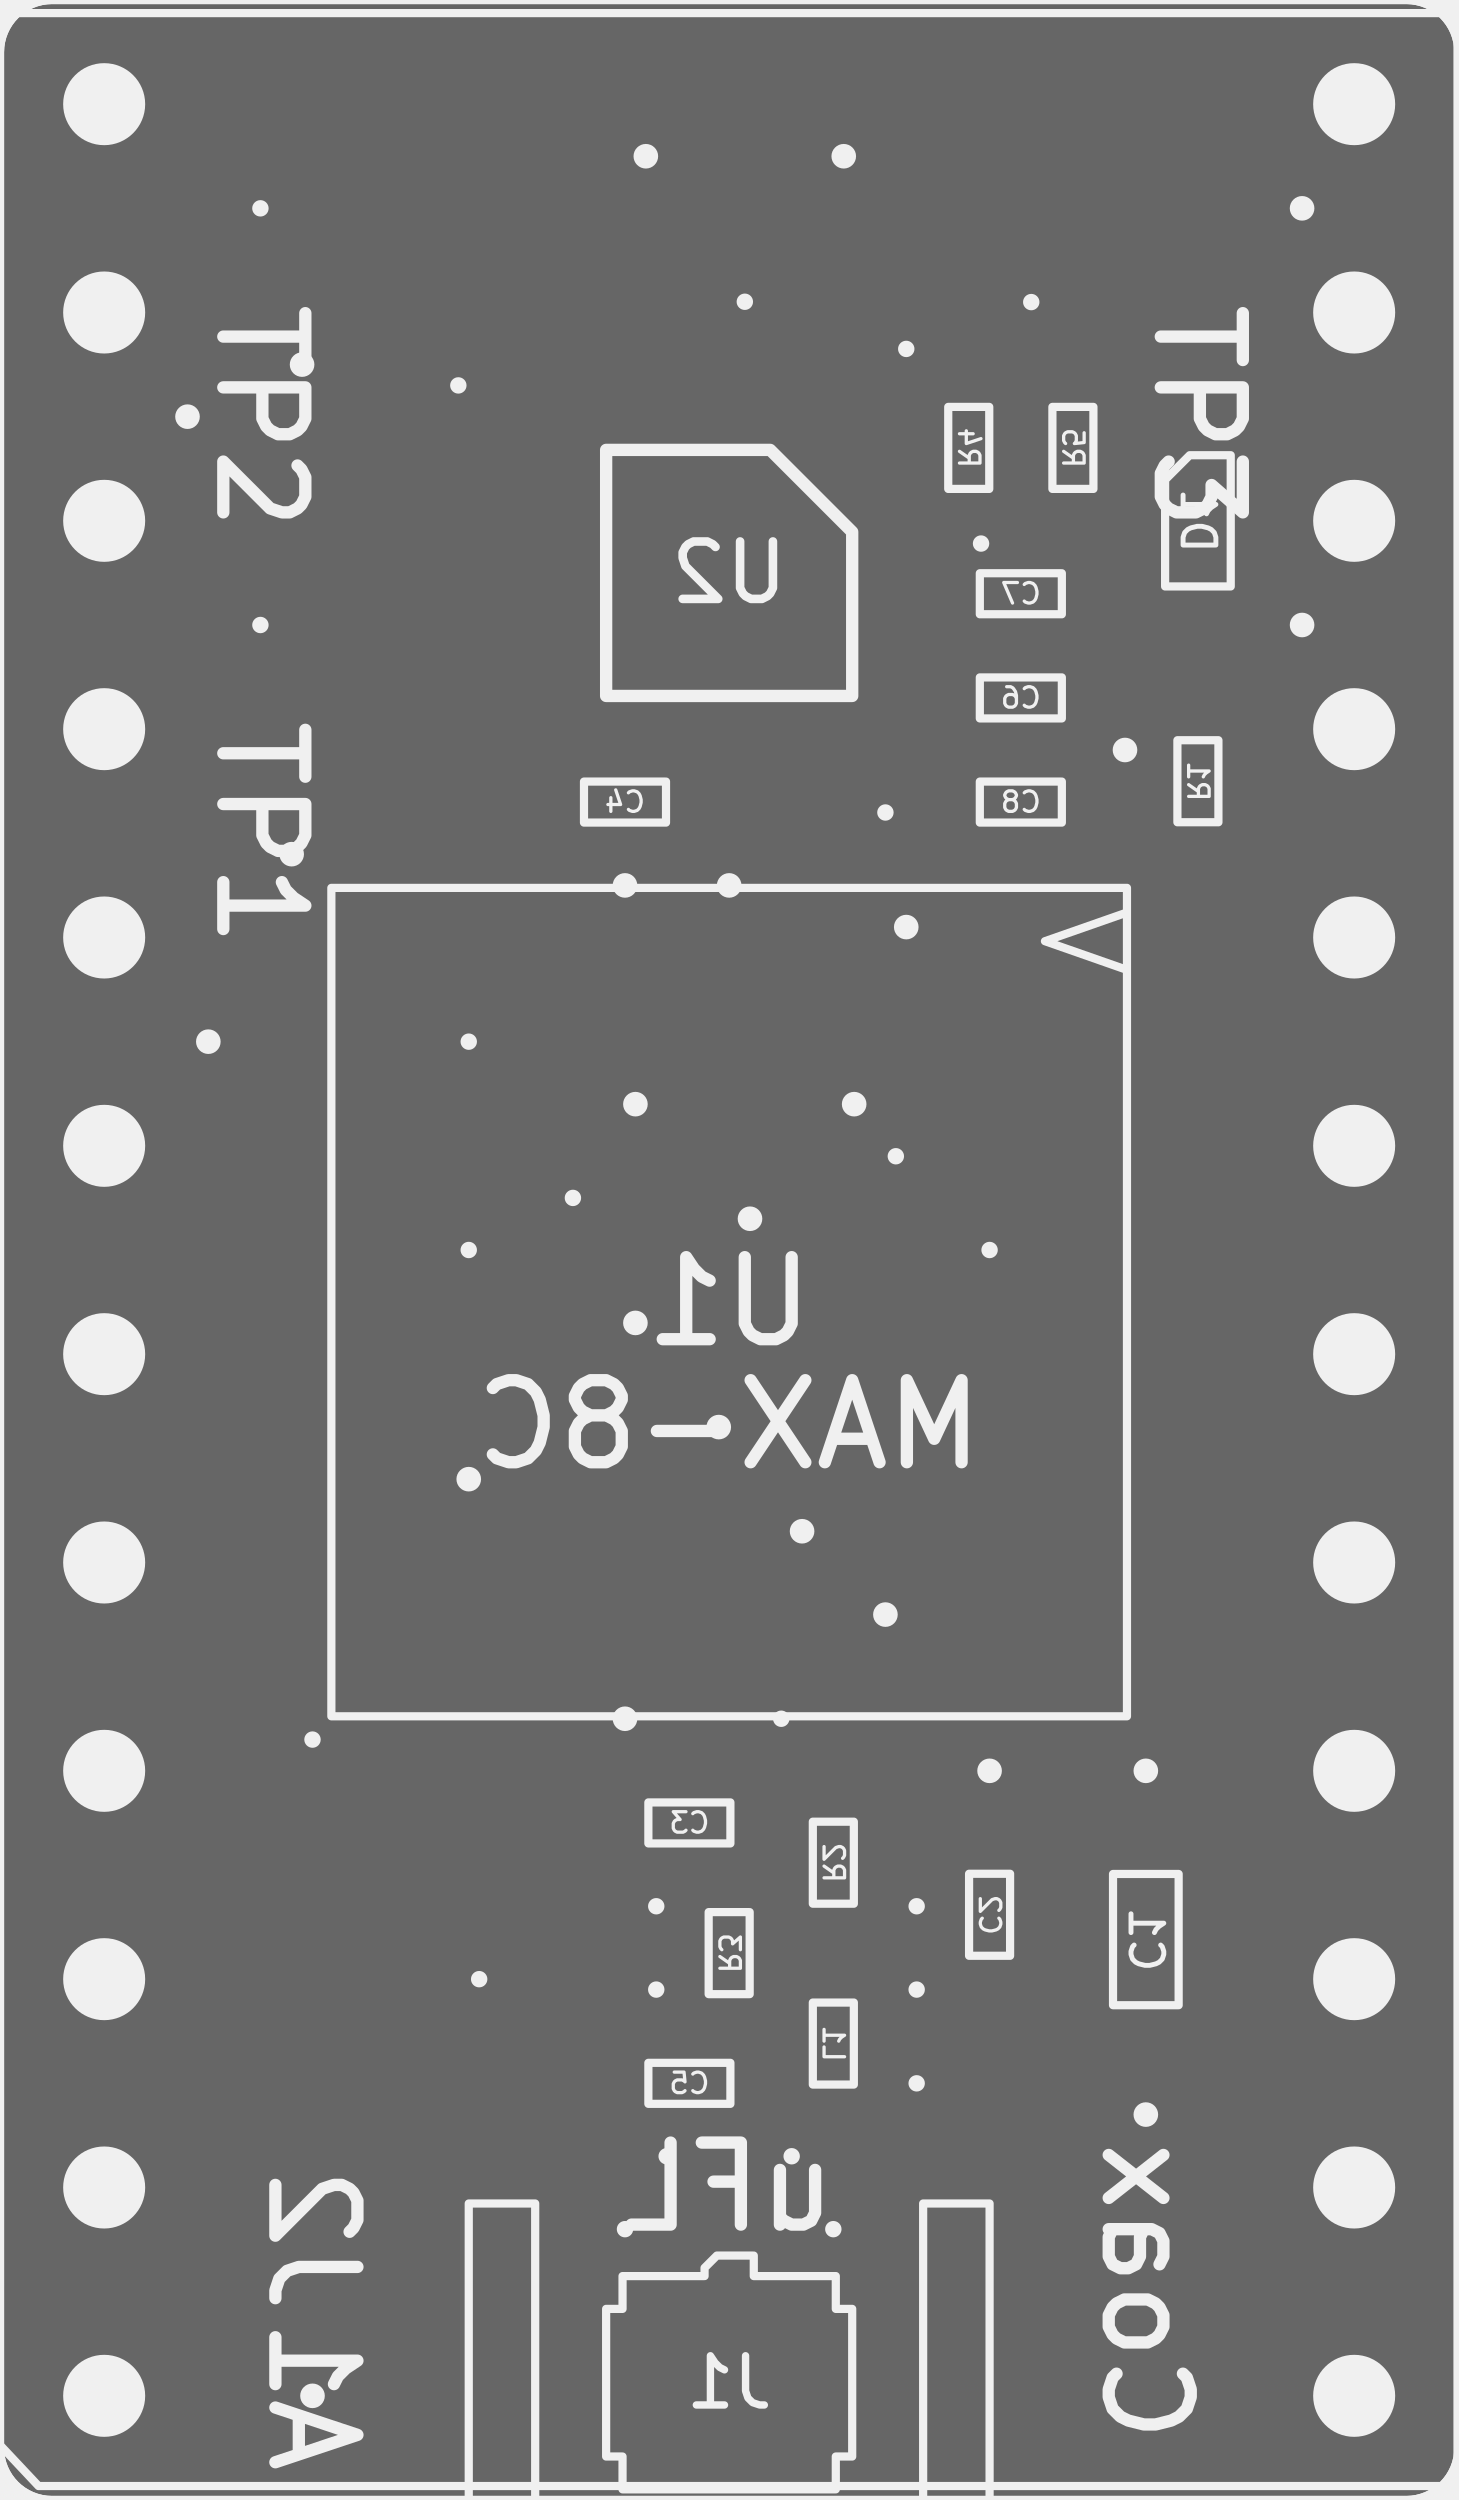
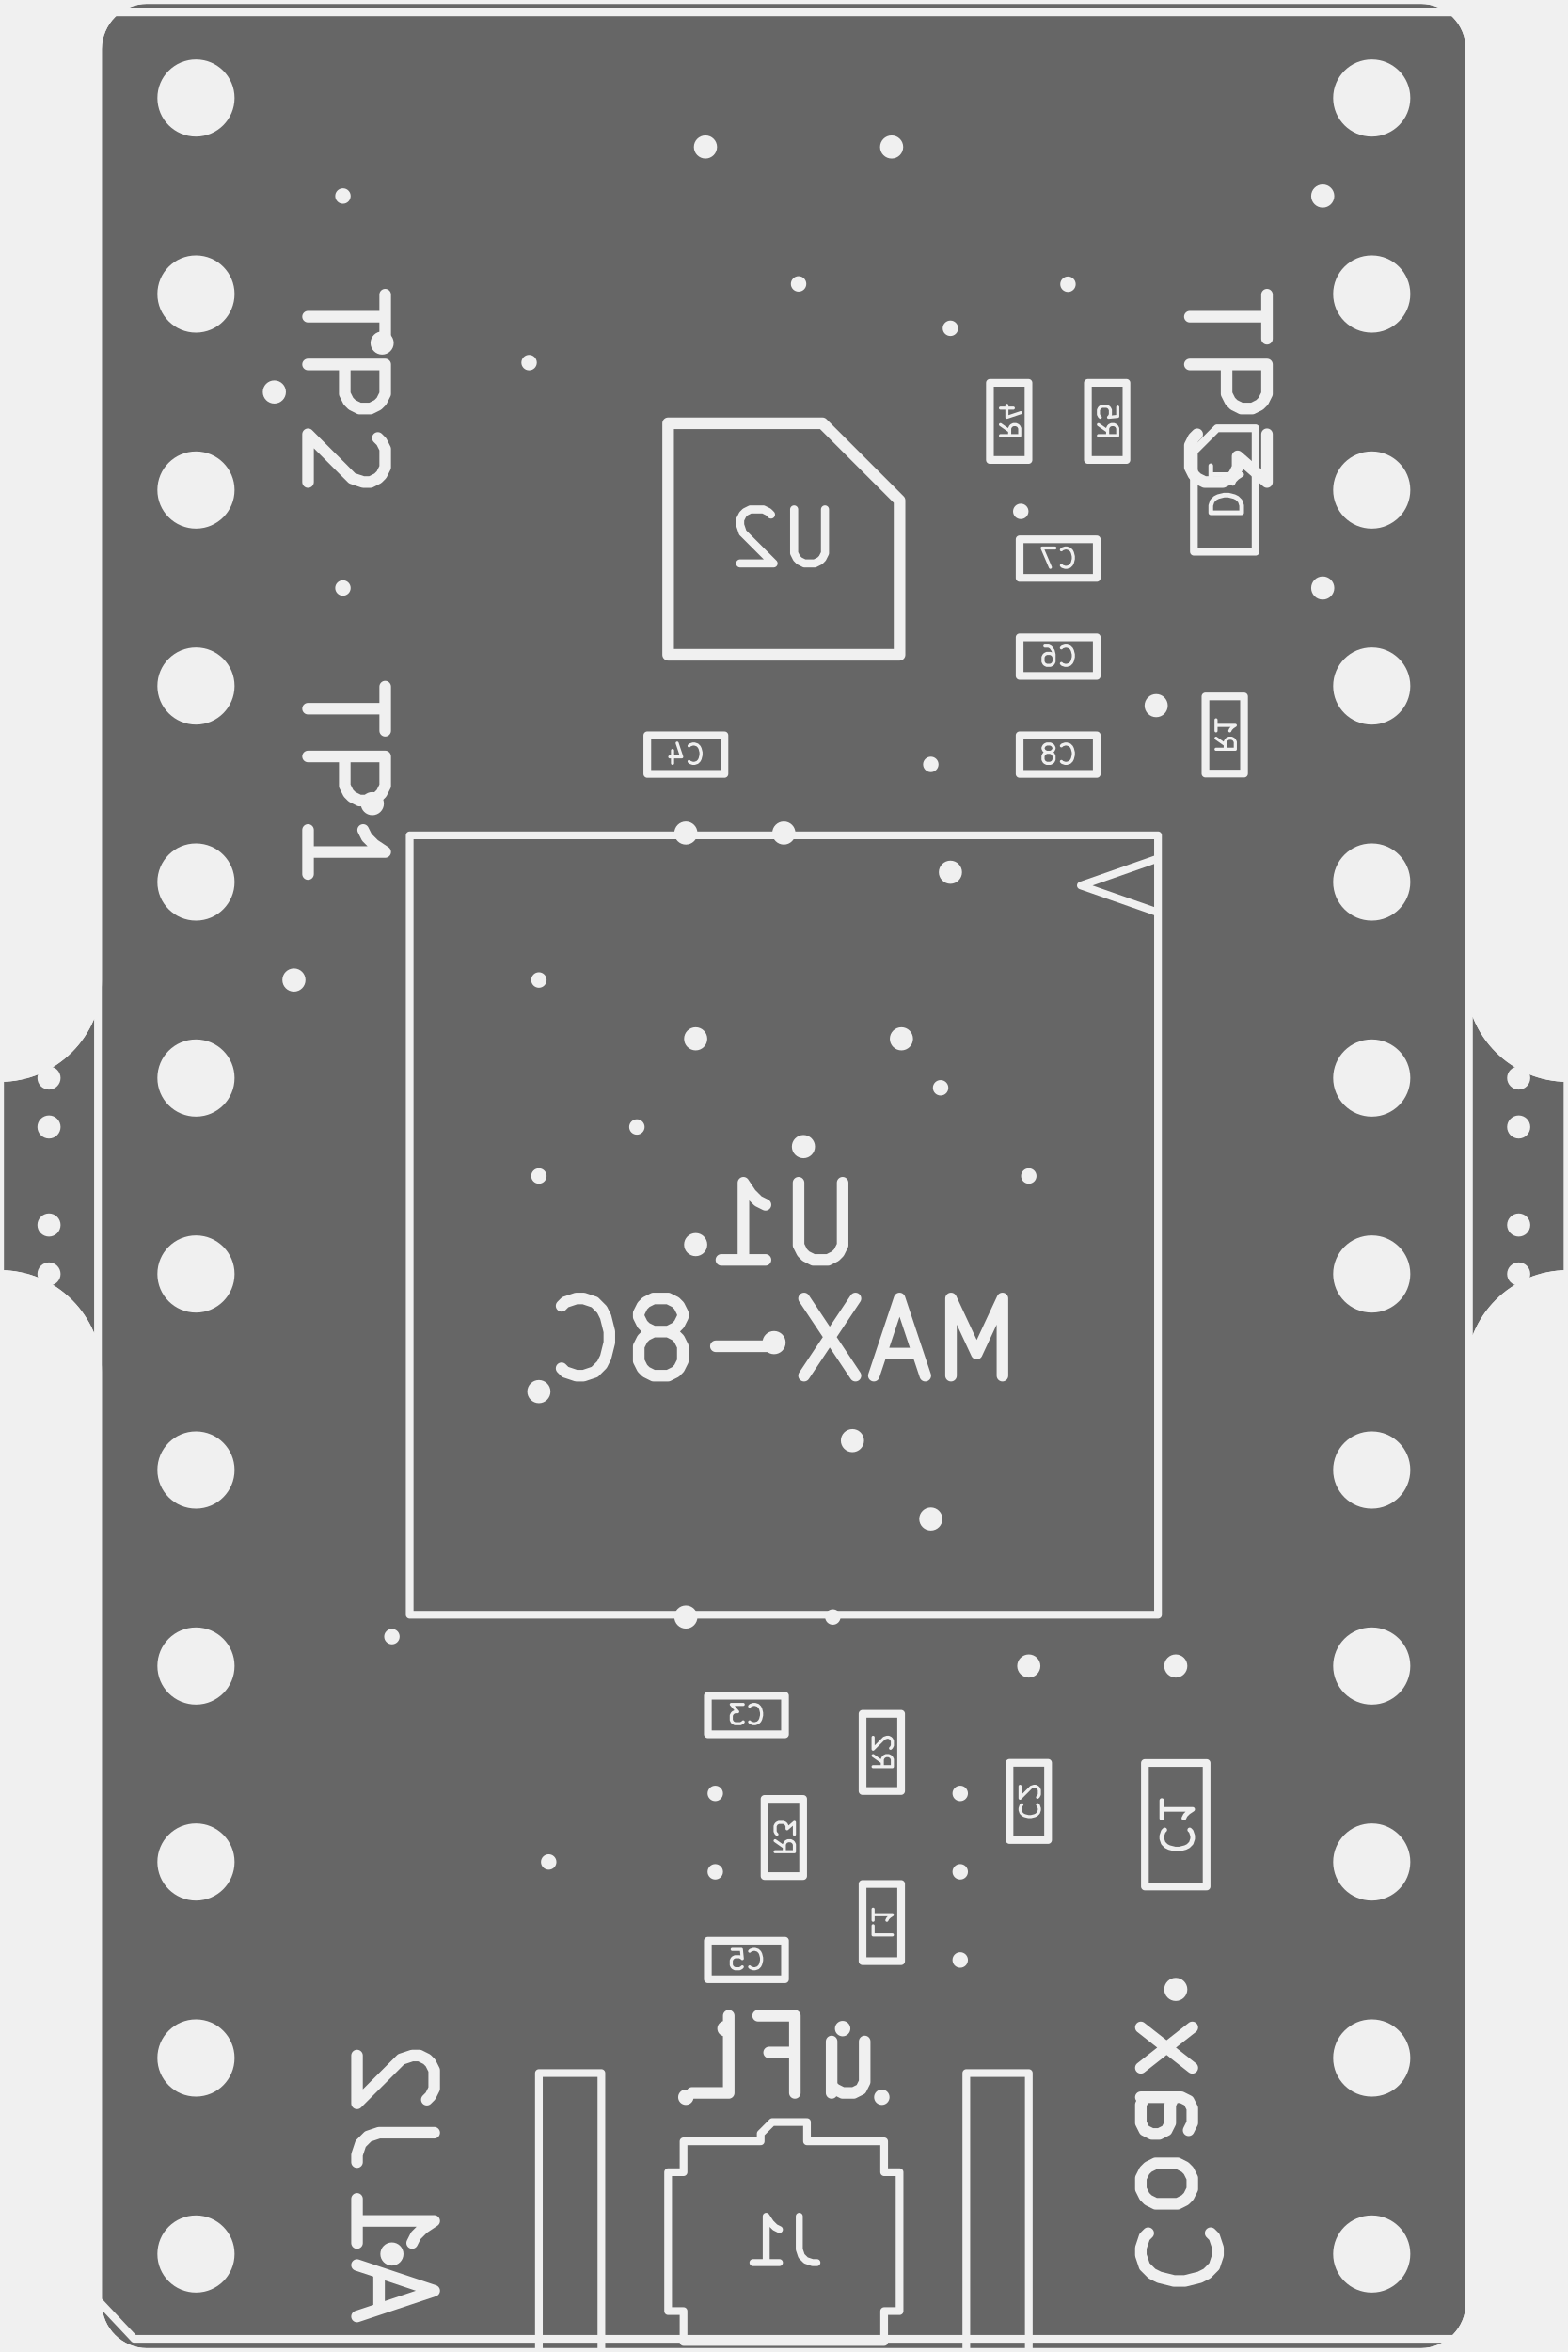
- <svg xmlns="http://www.w3.org/2000/svg" xmlns:xlink="http://www.w3.org/1999/xlink" version="1.1" stroke-linecap="round" stroke-linejoin="round" stroke-width="0" fill-rule="evenodd" clip-rule="evenodd" id="AOrsSv2anbSY_bottom" viewBox="121920 -113030 17780 30480" width="17.78mm" height="30.48mm">
+ <svg xmlns="http://www.w3.org/2000/svg" xmlns:xlink="http://www.w3.org/1999/xlink" version="1.1" stroke-linecap="round" stroke-linejoin="round" stroke-width="0" fill-rule="evenodd" clip-rule="evenodd" id="JRDMYyRyyKvN_bottom" viewBox="120650 -113030 20320 30480" width="20.32mm" height="30.48mm">
  <defs>
-     <style>.AOrsSv2anbSY_fr4 {color: #666666;}
- .AOrsSv2anbSY_cu {color: #cccccc;}
- .AOrsSv2anbSY_cf {color: #cc9933;}
- .AOrsSv2anbSY_sm {color: #004200; opacity: 0.75;}
- .AOrsSv2anbSY_ss {color: #ffffff;}
- .AOrsSv2anbSY_sp {color: #999999;}
- .AOrsSv2anbSY_out {color: #000000;}</style>
-     <circle cx="0" cy="0" r="100" id="kP4t5rlowE-0_pad-1" />
-     <circle cx="0" cy="0" r="150" id="kP4t5rlowE-0_pad-2" />
-     <circle cx="0" cy="0" r="500" id="kP4t5rlowE-0_pad-3" />
-     <g id="AOrsSv2anbSY_bottom_drill1">
-       <use xlink:href="#kP4t5rlowE-0_pad-1" x="127127" y="-86233" />
-       <use xlink:href="#kP4t5rlowE-0_pad-1" x="127635" y="-97790" />
-       <use xlink:href="#kP4t5rlowE-0_pad-1" x="127739" y="-89177" />
-       <use xlink:href="#kP4t5rlowE-0_pad-1" x="128524" y="-105791" />
-       <use xlink:href="#kP4t5rlowE-0_pad-1" x="128524" y="-106807" />
-       <use xlink:href="#kP4t5rlowE-0_pad-1" x="128524" y="-107950" />
-       <use xlink:href="#kP4t5rlowE-0_pad-1" x="128651" y="-86804" />
-       <use xlink:href="#kP4t5rlowE-0_pad-1" x="128778" y="-96647" />
-       <use xlink:href="#kP4t5rlowE-0_pad-1" x="128905" y="-92456" />
-       <use xlink:href="#kP4t5rlowE-0_pad-1" x="129540" y="-109728" />
-       <use xlink:href="#kP4t5rlowE-0_pad-1" x="130048" y="-108839" />
-       <use xlink:href="#kP4t5rlowE-0_pad-1" x="130175" y="-103505" />
-       <use xlink:href="#kP4t5rlowE-0_pad-1" x="130619" y="-86229" />
-       <use xlink:href="#kP4t5rlowE-0_pad-1" x="131572" y="-108839" />
-       <use xlink:href="#kP4t5rlowE-0_pad-1" x="131699" y="-105791" />
-       <use xlink:href="#kP4t5rlowE-0_pad-1" x="131699" y="-106807" />
-       <use xlink:href="#kP4t5rlowE-0_pad-1" x="132080" y="-109728" />
-       <use xlink:href="#kP4t5rlowE-0_pad-1" x="132715" y="-97155" />
-       <use xlink:href="#kP4t5rlowE-0_pad-1" x="133858" y="-106680" />
-       <use xlink:href="#kP4t5rlowE-0_pad-1" x="133985" y="-95250" />
-       <use xlink:href="#kP4t5rlowE-0_pad-1" x="133985" y="-97790" />
-       <use xlink:href="#kP4t5rlowE-0_pad-1" x="134112" y="-87249" />
-       <use xlink:href="#kP4t5rlowE-0_pad-1" x="135890" y="-103759" />
-       <use xlink:href="#kP4t5rlowE-0_pad-1" x="136525" y="-85090" />
-       <use xlink:href="#kP4t5rlowE-0_pad-1" x="136525" y="-90170" />
-       <use xlink:href="#kP4t5rlowE-0_pad-2" x="123825" y="-85090" />
-       <use xlink:href="#kP4t5rlowE-0_pad-2" x="123825" y="-90170" />
-       <use xlink:href="#kP4t5rlowE-0_pad-2" x="125730" y="-104140" />
-       <use xlink:href="#kP4t5rlowE-0_pad-2" x="125730" y="-108331" />
-       <use xlink:href="#kP4t5rlowE-0_pad-2" x="125984" y="-91694" />
-       <use xlink:href="#kP4t5rlowE-0_pad-2" x="127635" y="-104140" />
-       <use xlink:href="#kP4t5rlowE-0_pad-2" x="128651" y="-93853" />
-       <use xlink:href="#kP4t5rlowE-0_pad-2" x="128905" y="-102235" />
-       <use xlink:href="#kP4t5rlowE-0_pad-2" x="129286" y="-96012" />
-       <use xlink:href="#kP4t5rlowE-0_pad-2" x="129413" y="-84455" />
-       <use xlink:href="#kP4t5rlowE-0_pad-2" x="129921" y="-101219" />
-       <use xlink:href="#kP4t5rlowE-0_pad-2" x="130556" y="-97409" />
-       <use xlink:href="#kP4t5rlowE-0_pad-2" x="130810" y="-93345" />
-       <use xlink:href="#kP4t5rlowE-0_pad-2" x="130937" y="-99949" />
-       <use xlink:href="#kP4t5rlowE-0_pad-2" x="131826" y="-84455" />
-       <use xlink:href="#kP4t5rlowE-0_pad-2" x="131953" y="-96012" />
-       <use xlink:href="#kP4t5rlowE-0_pad-2" x="131953" y="-98679" />
-       <use xlink:href="#kP4t5rlowE-0_pad-2" x="132080" y="-93345" />
-       <use xlink:href="#kP4t5rlowE-0_pad-2" x="132080" y="-103505" />
-       <use xlink:href="#kP4t5rlowE-0_pad-2" x="133985" y="-100584" />
-       <use xlink:href="#kP4t5rlowE-0_pad-2" x="135890" y="-111760" />
-       <use xlink:href="#kP4t5rlowE-0_pad-2" x="136017" y="-86995" />
-       <use xlink:href="#kP4t5rlowE-0_pad-2" x="136144" y="-92964" />
-       <use xlink:href="#kP4t5rlowE-0_pad-2" x="137160" y="-95250" />
-       <use xlink:href="#kP4t5rlowE-0_pad-2" x="137414" y="-87630" />
-       <use xlink:href="#kP4t5rlowE-0_pad-3" x="123190" y="-83820" />
-       <use xlink:href="#kP4t5rlowE-0_pad-3" x="123190" y="-86360" />
-       <use xlink:href="#kP4t5rlowE-0_pad-3" x="123190" y="-88900" />
-       <use xlink:href="#kP4t5rlowE-0_pad-3" x="123190" y="-91440" />
-       <use xlink:href="#kP4t5rlowE-0_pad-3" x="123190" y="-93980" />
-       <use xlink:href="#kP4t5rlowE-0_pad-3" x="123190" y="-96520" />
-       <use xlink:href="#kP4t5rlowE-0_pad-3" x="123190" y="-99060" />
-       <use xlink:href="#kP4t5rlowE-0_pad-3" x="123190" y="-101600" />
-       <use xlink:href="#kP4t5rlowE-0_pad-3" x="123190" y="-104140" />
-       <use xlink:href="#kP4t5rlowE-0_pad-3" x="123190" y="-106680" />
-       <use xlink:href="#kP4t5rlowE-0_pad-3" x="123190" y="-109220" />
-       <use xlink:href="#kP4t5rlowE-0_pad-3" x="123190" y="-111760" />
-       <use xlink:href="#kP4t5rlowE-0_pad-3" x="138430" y="-83820" />
-       <use xlink:href="#kP4t5rlowE-0_pad-3" x="138430" y="-86360" />
-       <use xlink:href="#kP4t5rlowE-0_pad-3" x="138430" y="-88900" />
-       <use xlink:href="#kP4t5rlowE-0_pad-3" x="138430" y="-91440" />
-       <use xlink:href="#kP4t5rlowE-0_pad-3" x="138430" y="-93980" />
-       <use xlink:href="#kP4t5rlowE-0_pad-3" x="138430" y="-96520" />
-       <use xlink:href="#kP4t5rlowE-0_pad-3" x="138430" y="-99060" />
-       <use xlink:href="#kP4t5rlowE-0_pad-3" x="138430" y="-101600" />
-       <use xlink:href="#kP4t5rlowE-0_pad-3" x="138430" y="-104140" />
-       <use xlink:href="#kP4t5rlowE-0_pad-3" x="138430" y="-106680" />
-       <use xlink:href="#kP4t5rlowE-0_pad-3" x="138430" y="-109220" />
-       <use xlink:href="#kP4t5rlowE-0_pad-3" x="138430" y="-111760" />
+     <style>.JRDMYyRyyKvN_fr4 {color: #666666;}
+ .JRDMYyRyyKvN_cu {color: #cccccc;}
+ .JRDMYyRyyKvN_cf {color: #cc9933;}
+ .JRDMYyRyyKvN_sm {color: #004200; opacity: 0.75;}
+ .JRDMYyRyyKvN_ss {color: #ffffff;}
+ .JRDMYyRyyKvN_sp {color: #999999;}
+ .JRDMYyRyyKvN_out {color: #000000;}</style>
+     <circle cx="0" cy="0" r="100" id="Mrs6BfqPeG-R_pad-1" />
+     <circle cx="0" cy="0" r="150" id="Mrs6BfqPeG-R_pad-2" />
+     <circle cx="0" cy="0" r="500" id="Mrs6BfqPeG-R_pad-3" />
+     <g id="JRDMYyRyyKvN_bottom_drill1">
+       <use xlink:href="#Mrs6BfqPeG-R_pad-1" x="127127" y="-86233" />
+       <use xlink:href="#Mrs6BfqPeG-R_pad-1" x="127635" y="-97790" />
+       <use xlink:href="#Mrs6BfqPeG-R_pad-1" x="127739" y="-89177" />
+       <use xlink:href="#Mrs6BfqPeG-R_pad-1" x="128524" y="-105791" />
+       <use xlink:href="#Mrs6BfqPeG-R_pad-1" x="128524" y="-106807" />
+       <use xlink:href="#Mrs6BfqPeG-R_pad-1" x="128524" y="-107950" />
+       <use xlink:href="#Mrs6BfqPeG-R_pad-1" x="128651" y="-86804" />
+       <use xlink:href="#Mrs6BfqPeG-R_pad-1" x="128778" y="-96647" />
+       <use xlink:href="#Mrs6BfqPeG-R_pad-1" x="128905" y="-92456" />
+       <use xlink:href="#Mrs6BfqPeG-R_pad-1" x="129540" y="-109728" />
+       <use xlink:href="#Mrs6BfqPeG-R_pad-1" x="130048" y="-108839" />
+       <use xlink:href="#Mrs6BfqPeG-R_pad-1" x="130175" y="-103505" />
+       <use xlink:href="#Mrs6BfqPeG-R_pad-1" x="130619" y="-86229" />
+       <use xlink:href="#Mrs6BfqPeG-R_pad-1" x="131572" y="-108839" />
+       <use xlink:href="#Mrs6BfqPeG-R_pad-1" x="131699" y="-105791" />
+       <use xlink:href="#Mrs6BfqPeG-R_pad-1" x="131699" y="-106807" />
+       <use xlink:href="#Mrs6BfqPeG-R_pad-1" x="132080" y="-109728" />
+       <use xlink:href="#Mrs6BfqPeG-R_pad-1" x="132715" y="-97155" />
+       <use xlink:href="#Mrs6BfqPeG-R_pad-1" x="133858" y="-106680" />
+       <use xlink:href="#Mrs6BfqPeG-R_pad-1" x="133985" y="-95250" />
+       <use xlink:href="#Mrs6BfqPeG-R_pad-1" x="133985" y="-97790" />
+       <use xlink:href="#Mrs6BfqPeG-R_pad-1" x="134112" y="-87249" />
+       <use xlink:href="#Mrs6BfqPeG-R_pad-1" x="135890" y="-103759" />
+       <use xlink:href="#Mrs6BfqPeG-R_pad-1" x="136525" y="-85090" />
+       <use xlink:href="#Mrs6BfqPeG-R_pad-1" x="136525" y="-90170" />
+       <use xlink:href="#Mrs6BfqPeG-R_pad-2" x="121285" y="-96520" />
+       <use xlink:href="#Mrs6BfqPeG-R_pad-2" x="121285" y="-97155" />
+       <use xlink:href="#Mrs6BfqPeG-R_pad-2" x="121285" y="-98425" />
+       <use xlink:href="#Mrs6BfqPeG-R_pad-2" x="121285" y="-99060" />
+       <use xlink:href="#Mrs6BfqPeG-R_pad-2" x="123825" y="-85090" />
+       <use xlink:href="#Mrs6BfqPeG-R_pad-2" x="123825" y="-90170" />
+       <use xlink:href="#Mrs6BfqPeG-R_pad-2" x="125730" y="-104140" />
+       <use xlink:href="#Mrs6BfqPeG-R_pad-2" x="125730" y="-108331" />
+       <use xlink:href="#Mrs6BfqPeG-R_pad-2" x="125984" y="-91694" />
+       <use xlink:href="#Mrs6BfqPeG-R_pad-2" x="127635" y="-104140" />
+       <use xlink:href="#Mrs6BfqPeG-R_pad-2" x="128651" y="-93853" />
+       <use xlink:href="#Mrs6BfqPeG-R_pad-2" x="128905" y="-102235" />
+       <use xlink:href="#Mrs6BfqPeG-R_pad-2" x="129286" y="-96012" />
+       <use xlink:href="#Mrs6BfqPeG-R_pad-2" x="129413" y="-84455" />
+       <use xlink:href="#Mrs6BfqPeG-R_pad-2" x="129921" y="-101219" />
+       <use xlink:href="#Mrs6BfqPeG-R_pad-2" x="130556" y="-97409" />
+       <use xlink:href="#Mrs6BfqPeG-R_pad-2" x="130810" y="-93345" />
+       <use xlink:href="#Mrs6BfqPeG-R_pad-2" x="130937" y="-99949" />
+       <use xlink:href="#Mrs6BfqPeG-R_pad-2" x="131826" y="-84455" />
+       <use xlink:href="#Mrs6BfqPeG-R_pad-2" x="131953" y="-96012" />
+       <use xlink:href="#Mrs6BfqPeG-R_pad-2" x="131953" y="-98679" />
+       <use xlink:href="#Mrs6BfqPeG-R_pad-2" x="132080" y="-93345" />
+       <use xlink:href="#Mrs6BfqPeG-R_pad-2" x="132080" y="-103505" />
+       <use xlink:href="#Mrs6BfqPeG-R_pad-2" x="133985" y="-100584" />
+       <use xlink:href="#Mrs6BfqPeG-R_pad-2" x="135890" y="-111760" />
+       <use xlink:href="#Mrs6BfqPeG-R_pad-2" x="136017" y="-86995" />
+       <use xlink:href="#Mrs6BfqPeG-R_pad-2" x="136144" y="-92964" />
+       <use xlink:href="#Mrs6BfqPeG-R_pad-2" x="137160" y="-95250" />
+       <use xlink:href="#Mrs6BfqPeG-R_pad-2" x="137414" y="-87630" />
+       <use xlink:href="#Mrs6BfqPeG-R_pad-2" x="140335" y="-96520" />
+       <use xlink:href="#Mrs6BfqPeG-R_pad-2" x="140335" y="-97155" />
+       <use xlink:href="#Mrs6BfqPeG-R_pad-2" x="140335" y="-98425" />
+       <use xlink:href="#Mrs6BfqPeG-R_pad-2" x="140335" y="-99060" />
+       <use xlink:href="#Mrs6BfqPeG-R_pad-3" x="123190" y="-83820" />
+       <use xlink:href="#Mrs6BfqPeG-R_pad-3" x="123190" y="-86360" />
+       <use xlink:href="#Mrs6BfqPeG-R_pad-3" x="123190" y="-88900" />
+       <use xlink:href="#Mrs6BfqPeG-R_pad-3" x="123190" y="-91440" />
+       <use xlink:href="#Mrs6BfqPeG-R_pad-3" x="123190" y="-93980" />
+       <use xlink:href="#Mrs6BfqPeG-R_pad-3" x="123190" y="-96520" />
+       <use xlink:href="#Mrs6BfqPeG-R_pad-3" x="123190" y="-99060" />
+       <use xlink:href="#Mrs6BfqPeG-R_pad-3" x="123190" y="-101600" />
+       <use xlink:href="#Mrs6BfqPeG-R_pad-3" x="123190" y="-104140" />
+       <use xlink:href="#Mrs6BfqPeG-R_pad-3" x="123190" y="-106680" />
+       <use xlink:href="#Mrs6BfqPeG-R_pad-3" x="123190" y="-109220" />
+       <use xlink:href="#Mrs6BfqPeG-R_pad-3" x="123190" y="-111760" />
+       <use xlink:href="#Mrs6BfqPeG-R_pad-3" x="138430" y="-83820" />
+       <use xlink:href="#Mrs6BfqPeG-R_pad-3" x="138430" y="-86360" />
+       <use xlink:href="#Mrs6BfqPeG-R_pad-3" x="138430" y="-88900" />
+       <use xlink:href="#Mrs6BfqPeG-R_pad-3" x="138430" y="-91440" />
+       <use xlink:href="#Mrs6BfqPeG-R_pad-3" x="138430" y="-93980" />
+       <use xlink:href="#Mrs6BfqPeG-R_pad-3" x="138430" y="-96520" />
+       <use xlink:href="#Mrs6BfqPeG-R_pad-3" x="138430" y="-99060" />
+       <use xlink:href="#Mrs6BfqPeG-R_pad-3" x="138430" y="-101600" />
+       <use xlink:href="#Mrs6BfqPeG-R_pad-3" x="138430" y="-104140" />
+       <use xlink:href="#Mrs6BfqPeG-R_pad-3" x="138430" y="-106680" />
+       <use xlink:href="#Mrs6BfqPeG-R_pad-3" x="138430" y="-109220" />
+       <use xlink:href="#Mrs6BfqPeG-R_pad-3" x="138430" y="-111760" />
    </g>
-     <g id="AOrsSv2anbSY_bottom_drill2">
-       <path d="M 122555 -113030 A 635 635 0 0 0 121920 -112395 M 121920 -83185 A 635 635 0 0 0 122555 -82550 M 139065 -82550 A 635 635 0 0 0 139700 -83185 M 139700 -112395 A 635 635 0 0 0 139065 -113030 M 139700 -83185 139700 -112395 M 122555 -82550 139065 -82550 M 121920 -112395 121920 -83185 M 139065 -113030 122555 -113030" fill="none" stroke-width="100" />
+     <g id="JRDMYyRyyKvN_bottom_drill2">
+       <path d="M 140970 -96520 140970 -99060 M 139700 -100330 A 1270 1270 0 0 0 140970 -99060 M 139700 -100330 139700 -112395 M 140970 -96520 A 1270 1270 0 0 0 139700 -95250 M 139700 -83185 139700 -95250 M 120650 -99060 120650 -96520 M 120650 -99060 A 1270 1270 0 0 0 121920 -100330 M 121920 -112395 121920 -100330 M 121920 -95250 A 1270 1270 0 0 0 120650 -96520 M 122555 -113030 A 635 635 0 0 0 121920 -112395 M 121920 -83185 A 635 635 0 0 0 122555 -82550 M 139065 -82550 A 635 635 0 0 0 139700 -83185 M 139700 -112395 A 635 635 0 0 0 139065 -113030 M 122555 -82550 139065 -82550 M 121920 -95250 121920 -83185 M 139065 -113030 122555 -113030" fill="none" stroke-width="100" />
      <path d="M 124547.38 -86368.1 124547.38 -86939.52 M 125547.38 -86653.81 124547.38 -86653.81 M 125547.38 -87272.86 124547.38 -87272.86 124547.38 -87653.81 124595 -87749.05 124642.62 -87796.67 124737.86 -87844.29 124880.71 -87844.29 124975.95 -87796.67 125023.57 -87749.05 125071.19 -87653.81 125071.19 -87272.86 M 124547.38 -88177.62 124547.38 -88796.67 124928.33 -88463.33 124928.33 -88606.19 124975.95 -88701.43 125023.57 -88749.05 125118.81 -88796.67 125356.9 -88796.67 125452.14 -88749.05 125499.76 -88701.43 125547.38 -88606.19 125547.38 -88320.48 125499.76 -88225.24 125452.14 -88177.62 M 135977.38 -86368.1 135977.38 -86939.52 M 136977.38 -86653.81 135977.38 -86653.81 M 136977.38 -87272.86 135977.38 -87272.86 135977.38 -87653.81 136025 -87749.05 136072.62 -87796.67 136167.86 -87844.29 136310.71 -87844.29 136405.95 -87796.67 136453.57 -87749.05 136501.19 -87653.81 136501.19 -87272.86 M 136072.62 -88225.24 136025 -88272.86 135977.38 -88368.1 135977.38 -88606.19 136025 -88701.43 136072.62 -88749.05 136167.86 -88796.67 136263.09 -88796.67 136405.95 -88749.05 136977.38 -88177.62 136977.38 -88796.67 M 135977.38 -91448.1 135977.38 -92019.52 M 136977.38 -91733.81 135977.38 -91733.81 M 136977.38 -92352.86 135977.38 -92352.86 135977.38 -92733.81 136025 -92829.05 136072.62 -92876.67 136167.86 -92924.29 136310.71 -92924.29 136405.95 -92876.67 136453.57 -92829.05 136501.19 -92733.81 136501.19 -92352.86 M 136977.38 -93876.67 136977.38 -93305.24 M 136977.38 -93590.95 135977.38 -93590.95 136120.24 -93495.71 136215.48 -93400.48 136263.09 -93305.24" fill="none" stroke-width="150" />
    </g>
-     <g id="AOrsSv2anbSY_bottom_drill3">
-       <path d="M 122555 -113030 A 635 635 0 0 0 121920 -112395 M 121920 -83185 A 635 635 0 0 0 122555 -82550 M 139065 -82550 A 635 635 0 0 0 139700 -83185 M 139700 -112395 A 635 635 0 0 0 139065 -113030 M 139700 -83185 139700 -112395 M 122555 -82550 139065 -82550 M 121920 -112395 121920 -83185 M 139065 -113030 122555 -113030 M 126754 -92079 127754 -92079 M 126754 -92579 126754 -92079 M 127754 -92579 126754 -92579 M 127754 -92079 127754 -92579 M 128139 -87511 128139 -88511 M 127639 -87511 128139 -87511 M 127639 -88511 127639 -87511 M 128139 -88511 127639 -88511 M 126754 -89539 127754 -89539 M 126754 -90039 126754 -89539 M 127754 -90039 126754 -90039 M 127754 -89539 127754 -90039 M 127385 -105395 127885 -105395 127885 -106395 127385 -106395 127385 -105395 M 121930 -82710 139700 -82710 139700 -112360 M 139230 -112860 139700 -112360 M 139230 -112860 121930 -112860 121930 -82710 M 126869 -87511 126869 -88511 M 126369 -87511 126869 -87511 M 126369 -88511 126369 -87511 M 126869 -88511 126369 -88511 M 126754 -90809 127754 -90809 M 126754 -91309 126754 -90809 M 127754 -91309 126754 -91309 M 127754 -90809 127754 -91309 M 132580 -92579 131580 -92579 M 132580 -92079 132580 -92579 M 131580 -92079 132580 -92079 M 131580 -92579 131580 -92079" fill="none" stroke-width="100" />
+     <g id="JRDMYyRyyKvN_bottom_drill3">
+       <path d="M 140970 -96520 140970 -99060 M 139700 -100330 A 1270 1270 0 0 0 140970 -99060 M 139700 -100330 139700 -112395 M 140970 -96520 A 1270 1270 0 0 0 139700 -95250 M 139700 -83185 139700 -95250 M 120650 -99060 120650 -96520 M 120650 -99060 A 1270 1270 0 0 0 121920 -100330 M 121920 -112395 121920 -100330 M 121920 -95250 A 1270 1270 0 0 0 120650 -96520 M 122555 -113030 A 635 635 0 0 0 121920 -112395 M 121920 -83185 A 635 635 0 0 0 122555 -82550 M 139065 -82550 A 635 635 0 0 0 139700 -83185 M 139700 -112395 A 635 635 0 0 0 139065 -113030 M 122555 -82550 139065 -82550 M 121920 -95250 121920 -83185 M 139065 -113030 122555 -113030 M 126754 -92079 127754 -92079 M 126754 -92579 126754 -92079 M 127754 -92579 126754 -92579 M 127754 -92079 127754 -92579 M 128139 -87511 128139 -88511 M 127639 -87511 128139 -87511 M 127639 -88511 127639 -87511 M 128139 -88511 127639 -88511 M 126754 -89539 127754 -89539 M 126754 -90039 126754 -89539 M 127754 -90039 126754 -90039 M 127754 -89539 127754 -90039 M 127385 -105395 127885 -105395 127885 -106395 127385 -106395 127385 -105395 M 121930 -82710 139700 -82710 139700 -112360 M 139230 -112860 139700 -112360 M 139230 -112860 121930 -112860 121930 -82710 M 126869 -87511 126869 -88511 M 126369 -87511 126869 -87511 M 126369 -88511 126369 -87511 M 126869 -88511 126369 -88511 M 126754 -90809 127754 -90809 M 126754 -91309 126754 -90809 M 127754 -91309 126754 -91309 M 127754 -90809 127754 -91309 M 132580 -92579 131580 -92579 M 132580 -92079 132580 -92579 M 131580 -92079 132580 -92079 M 131580 -92579 131580 -92079" fill="none" stroke-width="100" />
      <path d="M 129310 -89035 130310 -88035 M 129310 -91035 129310 -89035 M 132310 -91035 129310 -91035 M 132310 -88035 132310 -91035 M 130310 -88035 132310 -88035" fill="none" stroke-width="150" />
      <path d="M 131110 -110200 130960 -110050 M 132110 -112900 132110 -112500 M 132310 -112500 132110 -112500 M 132310 -110700 132310 -112500 M 132110 -112900 129510 -112900 129510 -112500 M 129310 -112500 129510 -112500 M 129310 -110700 129310 -112500 M 132110 -110700 132110 -110300 M 132310 -110700 132110 -110700 M 131110 -110300 132110 -110300 M 131110 -110200 131110 -110300 M 130510 -110050 130960 -110050 M 130510 -110050 130510 -110300 129510 -110300 M 129510 -110700 129510 -110300 M 129310 -110700 129510 -110700 M 124845 -92575 124845 -91575 M 125345 -92575 124845 -92575 M 125345 -91575 125345 -92575 M 124845 -91575 125345 -91575 M 124695 -89700 125495 -89700 M 124695 -88100 124695 -89700 M 125195 -88100 124695 -88100 M 125495 -88400 125195 -88100 M 125495 -89700 125495 -88400 M 125330 -106997.5 125330 -105397.5 M 126130 -106997.5 125330 -106997.5 M 126130 -105397.5 126130 -106997.5 M 125330 -105397.5 126130 -105397.5 M 129790 -105760 129290 -105760 129290 -104760 129790 -104760 129790 -105760 M 129290 -106965 129790 -106965 129790 -107965 129290 -107965 129290 -106965 M 131060 -105862.5 131060 -106862.5 M 130560 -105862.5 131060 -105862.5 M 130560 -106862.5 130560 -105862.5 M 131060 -106862.5 130560 -106862.5 M 131795 -108200 130795 -108200 M 131795 -107700 131795 -108200 M 130795 -107700 131795 -107700 M 130795 -108200 130795 -107700 M 131795 -105025 130795 -105025 M 131795 -104525 131795 -105025 M 130795 -104525 131795 -104525 M 130795 -105025 130795 -104525 M 127635 -109415 127635 -122745 M 128445 -109415 127635 -109415 M 128445 -113225 128445 -109415 M 133175 -113225 128445 -113225 M 133175 -109415 133175 -113225 M 133985 -109415 133175 -109415 M 133985 -109415 133985 -122745 M 133975 -122745 127645 -122745 M 131560 -113225 130810 -114225 130060 -113225 M 125960 -93375 125960 -103475 M 135660 -93375 135660 -103475 M 125960 -93375 135660 -93375 M 125960 -103475 135660 -103475 M 126960 -94025 125960 -94375 M 125960 -93675 126960 -94025" fill="none" stroke-width="100" />
      <path d="M 127212.33 -92418.29 127200.43 -92430.19 127164.71 -92442.1 127140.9 -92442.1 127105.19 -92430.19 127081.38 -92406.38 127069.48 -92382.57 127057.57 -92334.95 127057.57 -92299.24 127069.48 -92251.62 127081.38 -92227.81 127105.19 -92204 127140.9 -92192.1 127164.71 -92192.1 127200.43 -92204 127212.33 -92215.9 M 127355.19 -92299.24 127331.38 -92287.33 127319.48 -92275.43 127307.57 -92251.62 127307.57 -92239.71 127319.48 -92215.9 127331.38 -92204 127355.19 -92192.1 127402.81 -92192.1 127426.62 -92204 127438.52 -92215.9 127450.43 -92239.71 127450.43 -92251.62 127438.52 -92275.43 127426.62 -92287.33 127402.81 -92299.24 127355.19 -92299.24 127331.38 -92311.14 127319.48 -92323.05 127307.57 -92346.86 127307.57 -92394.48 127319.48 -92418.29 127331.38 -92430.19 127355.19 -92442.1 127402.81 -92442.1 127426.62 -92430.19 127438.52 -92418.29 127450.43 -92394.48 127450.43 -92346.86 127438.52 -92323.05 127426.62 -92311.14 127402.81 -92299.24 M 128002.09 -88052.67 127883.05 -88136 M 128002.09 -88195.52 127752.09 -88195.52 127752.09 -88100.29 127764 -88076.48 127775.9 -88064.57 127799.71 -88052.67 127835.43 -88052.67 127859.24 -88064.57 127871.14 -88076.48 127883.05 -88100.29 127883.05 -88195.52 M 127835.43 -87838.38 128002.09 -87838.38 M 127740.19 -87897.9 127918.76 -87957.43 127918.76 -87802.67 M 127212.33 -89878.29 127200.43 -89890.19 127164.71 -89902.1 127140.9 -89902.1 127105.19 -89890.19 127081.38 -89866.38 127069.48 -89842.57 127057.57 -89794.95 127057.57 -89759.24 127069.48 -89711.62 127081.38 -89687.81 127105.19 -89664 127140.9 -89652.1 127164.71 -89652.1 127200.43 -89664 127212.33 -89675.9 M 127295.67 -89652.1 127462.33 -89652.1 127355.19 -89902.1 M 127724.28 -105936.67 127736.19 -105948.57 127748.09 -105984.29 127748.09 -106008.1 127736.19 -106043.81 127712.38 -106067.62 127688.57 -106079.52 127640.95 -106091.43 127605.24 -106091.43 127557.62 -106079.52 127533.81 -106067.62 127510 -106043.81 127498.09 -106008.1 127498.09 -105984.29 127510 -105948.57 127521.9 -105936.67 M 127521.9 -105841.43 127510 -105829.52 127498.09 -105805.71 127498.09 -105746.19 127510 -105722.38 127521.9 -105710.48 127545.71 -105698.57 127569.52 -105698.57 127605.24 -105710.48 127748.09 -105853.33 127748.09 -105698.57" fill="none" stroke-width="40" />
      <path d="M 136056.67 -112474.28 136056.67 -111998.09 M 136342.38 -112569.52 135342.38 -112236.19 136342.38 -111902.86 M 136342.38 -111045.71 136342.38 -111617.14 M 136342.38 -111331.43 135342.38 -111331.43 135485.24 -111426.67 135580.48 -111521.9 135628.09 -111617.14" fill="none" stroke-width="150" />
      <path d="M 126732.09 -88052.67 126613.05 -88136 M 126732.09 -88195.52 126482.09 -88195.52 126482.09 -88100.29 126494 -88076.48 126505.9 -88064.57 126529.71 -88052.67 126565.43 -88052.67 126589.24 -88064.57 126601.14 -88076.48 126613.05 -88100.29 126613.05 -88195.52 M 126482.09 -87826.48 126482.09 -87945.52 126601.14 -87957.43 126589.24 -87945.52 126577.33 -87921.71 126577.33 -87862.19 126589.24 -87838.38 126601.14 -87826.48 126624.95 -87814.57 126684.48 -87814.57 126708.28 -87826.48 126720.19 -87838.38 126732.09 -87862.19 126732.09 -87921.71 126720.19 -87945.52 126708.28 -87957.43 M 127212.33 -91148.29 127200.43 -91160.19 127164.71 -91172.1 127140.9 -91172.1 127105.19 -91160.19 127081.38 -91136.38 127069.48 -91112.57 127057.57 -91064.95 127057.57 -91029.24 127069.48 -90981.62 127081.38 -90957.81 127105.19 -90934 127140.9 -90922.1 127164.71 -90922.1 127200.43 -90934 127212.33 -90945.9 M 127426.62 -90922.1 127379 -90922.1 127355.19 -90934 127343.28 -90945.9 127319.48 -90981.62 127307.57 -91029.24 127307.57 -91124.48 127319.48 -91148.29 127331.38 -91160.19 127355.19 -91172.1 127402.81 -91172.1 127426.62 -91160.19 127438.52 -91148.29 127450.43 -91124.48 127450.43 -91064.95 127438.52 -91041.14 127426.62 -91029.24 127402.81 -91017.33 127355.19 -91017.33 127331.38 -91029.24 127319.48 -91041.14 127307.57 -91064.95 M 132038.33 -92418.29 132026.43 -92430.19 131990.71 -92442.1 131966.9 -92442.1 131931.19 -92430.19 131907.38 -92406.38 131895.48 -92382.57 131883.57 -92334.95 131883.57 -92299.24 131895.48 -92251.62 131907.38 -92227.81 131931.19 -92204 131966.9 -92192.1 131990.71 -92192.1 132026.43 -92204 132038.33 -92215.9 M 132252.62 -92275.43 132252.62 -92442.1 M 132193.09 -92180.19 132133.57 -92358.76 132288.33 -92358.76" fill="none" stroke-width="40" />
      <path d="M 130276.67 -89151.67 130276.67 -89718.33 130310 -89785 130343.33 -89818.33 130410 -89851.67 130543.33 -89851.67 130610 -89818.33 130643.33 -89785 130676.67 -89718.33 130676.67 -89151.67 M 130976.67 -89218.33 131010 -89185 131076.67 -89151.67 131243.33 -89151.67 131310 -89185 131343.33 -89218.33 131376.67 -89285 131376.67 -89351.67 131343.33 -89451.67 130943.33 -89851.67 131376.67 -89851.67" fill="none" stroke-width="105" />
      <path d="M 130190.95 -109005.71 130190.95 -109672.38 M 129762.38 -109005.71 129762.38 -109529.52 129810 -109624.76 129905.24 -109672.38 130048.09 -109672.38 130143.33 -109624.76 130190.95 -109577.14 M 131000.48 -109148.57 130667.14 -109148.57 M 130667.14 -109672.38 130667.14 -108672.38 131143.33 -108672.38 M 132000.48 -109672.38 131524.28 -109672.38 131524.28 -108672.38" fill="none" stroke-width="150" />
      <path d="M 130610 -111271.43 130610 -111700 130581.43 -111785.71 130524.28 -111842.86 130438.57 -111871.43 130381.43 -111871.43 M 131210 -111871.43 130867.14 -111871.43 M 131038.57 -111871.43 131038.57 -111271.43 130981.43 -111357.14 130924.28 -111414.29 130867.14 -111442.86" fill="none" stroke-width="90" />
      <path d="M 125208.09 -92116.67 125089.05 -92200 M 125208.09 -92259.52 124958.09 -92259.52 124958.09 -92164.29 124970 -92140.48 124981.9 -92128.57 125005.71 -92116.67 125041.43 -92116.67 125065.24 -92128.57 125077.14 -92140.48 125089.05 -92164.29 125089.05 -92259.52 M 125208.09 -91878.57 125208.09 -92021.43 M 125208.09 -91950 124958.09 -91950 124993.81 -91973.81 125017.62 -91997.62 125029.52 -92021.43" fill="none" stroke-width="40" />
      <path d="M 125275.95 -89195.24 124875.95 -89195.24 124875.95 -89100 124895 -89042.86 124933.09 -89004.76 124971.19 -88985.71 125047.38 -88966.67 125104.52 -88966.67 125180.71 -88985.71 125218.81 -89004.76 125256.9 -89042.86 125275.95 -89100 125275.95 -89195.24 M 125275.95 -88585.71 125275.95 -88814.29 M 125275.95 -88700 124875.95 -88700 124933.09 -88738.1 124971.19 -88776.19 124990.24 -88814.29 M 125872.86 -106264.17 125891.9 -106283.21 125910.95 -106340.36 125910.95 -106378.45 125891.9 -106435.6 125853.81 -106473.69 125815.71 -106492.74 125739.52 -106511.79 125682.38 -106511.79 125606.19 -106492.74 125568.09 -106473.69 125530 -106435.6 125510.95 -106378.45 125510.95 -106340.36 125530 -106283.21 125549.05 -106264.17 M 125910.95 -105883.21 125910.95 -106111.79 M 125910.95 -105997.5 125510.95 -105997.5 125568.09 -106035.6 125606.19 -106073.69 125625.24 -106111.79" fill="none" stroke-width="60" />
      <path d="M 129653.09 -105301.67 129534.05 -105385 M 129653.09 -105444.52 129403.09 -105444.52 129403.09 -105349.29 129415 -105325.48 129426.9 -105313.57 129450.71 -105301.67 129486.43 -105301.67 129510.24 -105313.57 129522.14 -105325.48 129534.05 -105349.29 129534.05 -105444.52 M 129426.9 -105206.43 129415 -105194.52 129403.09 -105170.71 129403.09 -105111.19 129415 -105087.38 129426.9 -105075.48 129450.71 -105063.57 129474.52 -105063.57 129510.24 -105075.48 129653.09 -105218.33 129653.09 -105063.57 M 129653.09 -107506.67 129653.09 -107625.71 129403.09 -107625.71 M 129653.09 -107292.38 129653.09 -107435.24 M 129653.09 -107363.81 129403.09 -107363.81 129438.81 -107387.62 129462.62 -107411.43 129474.52 -107435.24 M 130923.09 -106404.17 130804.05 -106487.5 M 130923.09 -106547.02 130673.09 -106547.02 130673.09 -106451.79 130685 -106427.98 130696.9 -106416.07 130720.71 -106404.17 130756.43 -106404.17 130780.24 -106416.07 130792.14 -106427.98 130804.05 -106451.79 130804.05 -106547.02 M 130673.09 -106320.83 130673.09 -106166.07 130768.33 -106249.4 130768.33 -106213.69 130780.24 -106189.88 130792.14 -106177.98 130815.95 -106166.07 130875.48 -106166.07 130899.28 -106177.98 130911.19 -106189.88 130923.09 -106213.69 130923.09 -106285.12 130911.19 -106308.93 130899.28 -106320.83 M 131253.33 -108039.29 131241.43 -108051.19 131205.71 -108063.1 131181.9 -108063.1 131146.19 -108051.19 131122.38 -108027.38 131110.48 -108003.57 131098.57 -107955.95 131098.57 -107920.24 131110.48 -107872.62 131122.38 -107848.81 131146.19 -107825 131181.9 -107813.1 131205.71 -107813.1 131241.43 -107825 131253.33 -107836.9 M 131479.52 -107813.1 131360.48 -107813.1 131348.57 -107932.14 131360.48 -107920.24 131384.28 -107908.33 131443.81 -107908.33 131467.62 -107920.24 131479.52 -107932.14 131491.43 -107955.95 131491.43 -108015.48 131479.52 -108039.29 131467.62 -108051.19 131443.81 -108063.1 131384.28 -108063.1 131360.48 -108051.19 131348.57 -108039.29 M 131253.33 -104864.29 131241.43 -104876.19 131205.71 -104888.1 131181.9 -104888.1 131146.19 -104876.19 131122.38 -104852.38 131110.48 -104828.57 131098.57 -104780.95 131098.57 -104745.24 131110.48 -104697.62 131122.38 -104673.81 131146.19 -104650 131181.9 -104638.1 131205.71 -104638.1 131241.43 -104650 131253.33 -104661.9 M 131336.67 -104638.1 131491.43 -104638.1 131408.09 -104733.33 131443.81 -104733.33 131467.62 -104745.24 131479.52 -104757.14 131491.43 -104780.95 131491.43 -104840.48 131479.52 -104864.29 131467.62 -104876.19 131443.81 -104888.1 131372.38 -104888.1 131348.57 -104876.19 131336.67 -104864.29" fill="none" stroke-width="40" />
      <path d="M 126087.14 -111490 126134.76 -111537.62 126182.38 -111680.48 126182.38 -111775.71 126134.76 -111918.57 126039.52 -112013.81 125944.28 -112061.43 125753.81 -112109.05 125610.95 -112109.05 125420.48 -112061.43 125325.24 -112013.81 125230 -111918.57 125182.38 -111775.71 125182.38 -111680.48 125230 -111537.62 125277.62 -111490 M 126182.38 -110918.57 126134.76 -111013.81 126087.14 -111061.43 125991.9 -111109.05 125706.19 -111109.05 125610.95 -111061.43 125563.33 -111013.81 125515.71 -110918.57 125515.71 -110775.71 125563.33 -110680.48 125610.95 -110632.86 125706.19 -110585.24 125991.9 -110585.24 126087.14 -110632.86 126134.76 -110680.48 126182.38 -110775.71 126182.38 -110918.57 M 126182.38 -109728.1 125658.57 -109728.1 125563.33 -109775.71 125515.71 -109870.95 125515.71 -110061.43 125563.33 -110156.67 M 126134.76 -109728.1 126182.38 -109823.33 126182.38 -110061.43 126134.76 -110156.67 126039.52 -110204.29 125944.28 -110204.29 125849.05 -110156.67 125801.43 -110061.43 125801.43 -109823.33 125753.81 -109728.1 M 126182.38 -109347.14 125515.71 -108823.33 M 125515.71 -109347.14 126182.38 -108823.33 M 135342.38 -110188.33 136056.67 -110188.33 136199.52 -110235.95 136294.76 -110331.19 136342.38 -110474.05 136342.38 -110569.29 M 135437.62 -109759.76 135390 -109712.14 135342.38 -109616.9 135342.38 -109378.81 135390 -109283.57 135437.62 -109235.95 135532.86 -109188.33 135628.09 -109188.33 135770.95 -109235.95 136342.38 -109807.38 136342.38 -109188.33 M 127976.67 -100377.38 127976.67 -99377.38 128310 -100091.67 128643.33 -99377.38 128643.33 -100377.38 M 129071.9 -100091.67 129548.09 -100091.67 M 128976.67 -100377.38 129310 -99377.38 129643.33 -100377.38 M 129881.43 -99377.38 130548.09 -100377.38 M 130548.09 -99377.38 129881.43 -100377.38 M 130929.05 -99996.43 131690.95 -99996.43 M 132310 -99805.95 132214.76 -99758.33 132167.14 -99710.71 132119.52 -99615.48 132119.52 -99567.86 132167.14 -99472.62 132214.76 -99425 132310 -99377.38 132500.48 -99377.38 132595.71 -99425 132643.33 -99472.62 132690.95 -99567.86 132690.95 -99615.48 132643.33 -99710.71 132595.71 -99758.33 132500.48 -99805.95 132310 -99805.95 132214.76 -99853.57 132167.14 -99901.19 132119.52 -99996.43 132119.52 -100186.9 132167.14 -100282.14 132214.76 -100329.76 132310 -100377.38 132500.48 -100377.38 132595.71 -100329.76 132643.33 -100282.14 132690.95 -100186.9 132690.95 -99996.43 132643.33 -99901.19 132595.71 -99853.57 132500.48 -99805.95 M 133690.95 -100282.14 133643.33 -100329.76 133500.48 -100377.38 133405.24 -100377.38 133262.38 -100329.76 133167.14 -100234.52 133119.52 -100139.29 133071.9 -99948.81 133071.9 -99805.95 133119.52 -99615.48 133167.14 -99520.24 133262.38 -99425 133405.24 -99377.38 133500.48 -99377.38 133643.33 -99425 133690.95 -99472.62 M 130048.09 -97877.38 130048.09 -98686.9 130095.71 -98782.14 130143.33 -98829.76 130238.57 -98877.38 130429.05 -98877.38 130524.28 -98829.76 130571.9 -98782.14 130619.52 -98686.9 130619.52 -97877.38 M 131619.52 -98877.38 131048.09 -98877.38 M 131333.81 -98877.38 131333.81 -97877.38 131238.57 -98020.24 131143.33 -98115.48 131048.09 -98163.1" fill="none" stroke-width="150" />
    </g>
-     <clipPath id="AOrsSv2anbSY_bottom_outline">
-       <path d="M 122555 -113030 A 635 635 0 0 0 121920 -112395 L 121920 -83185 A 635 635 0 0 0 122555 -82550 L 139065 -82550 A 635 635 0 0 0 139700 -83185 L 139700 -112395 A 635 635 0 0 0 139065 -113030 L 122555 -113030" fill="none" stroke-width="100" />
+     <clipPath id="JRDMYyRyyKvN_bottom_outline">
+       <path d="M 140970 -96520 140970 -99060 A 1270 1270 0 0 1 139700 -100330 L 139700 -112395 A 635 635 0 0 0 139065 -113030 L 122555 -113030 A 635 635 0 0 0 121920 -112395 L 121920 -100330 A 1270 1270 0 0 1 120650 -99060 L 120650 -96520 A 1270 1270 0 0 1 121920 -95250 L 121920 -83185 A 635 635 0 0 0 122555 -82550 L 139065 -82550 A 635 635 0 0 0 139700 -83185 L 139700 -95250 A 1270 1270 0 0 1 140970 -96520" fill="none" stroke-width="100" />
    </clipPath>
-     <mask id="AOrsSv2anbSY_bottom_mech-mask">
+     <mask id="JRDMYyRyyKvN_bottom_mech-mask">
      <g fill="#000" stroke="#000">
-         <rect x="121920" y="-113030" width="17780" height="30480" fill="#fff" />
-         <use xlink:href="#AOrsSv2anbSY_bottom_drill1" />
-         <use xlink:href="#AOrsSv2anbSY_bottom_drill2" />
-         <use xlink:href="#AOrsSv2anbSY_bottom_drill3" />
+         <rect x="120650" y="-113030" width="20320" height="30480" fill="#fff" />
+         <use xlink:href="#JRDMYyRyyKvN_bottom_drill1" />
+         <use xlink:href="#JRDMYyRyyKvN_bottom_drill2" />
+         <use xlink:href="#JRDMYyRyyKvN_bottom_drill3" />
      </g>
    </mask>
  </defs>
  <g transform="translate(0,-195580) scale(1,-1)">
-     <g mask="url(#AOrsSv2anbSY_bottom_mech-mask)" clip-path="url(#AOrsSv2anbSY_bottom_outline)" transform="translate(261620,0) scale(-1,1)">
-       <rect x="121920" y="-113030" width="17780" height="30480" fill="currentColor" class="AOrsSv2anbSY_fr4" />
+     <g mask="url(#JRDMYyRyyKvN_bottom_mech-mask)" clip-path="url(#JRDMYyRyyKvN_bottom_outline)" transform="translate(261620,0) scale(-1,1)">
+       <rect x="120650" y="-113030" width="20320" height="30480" fill="currentColor" class="JRDMYyRyyKvN_fr4" />
    </g>
  </g>
</svg>
